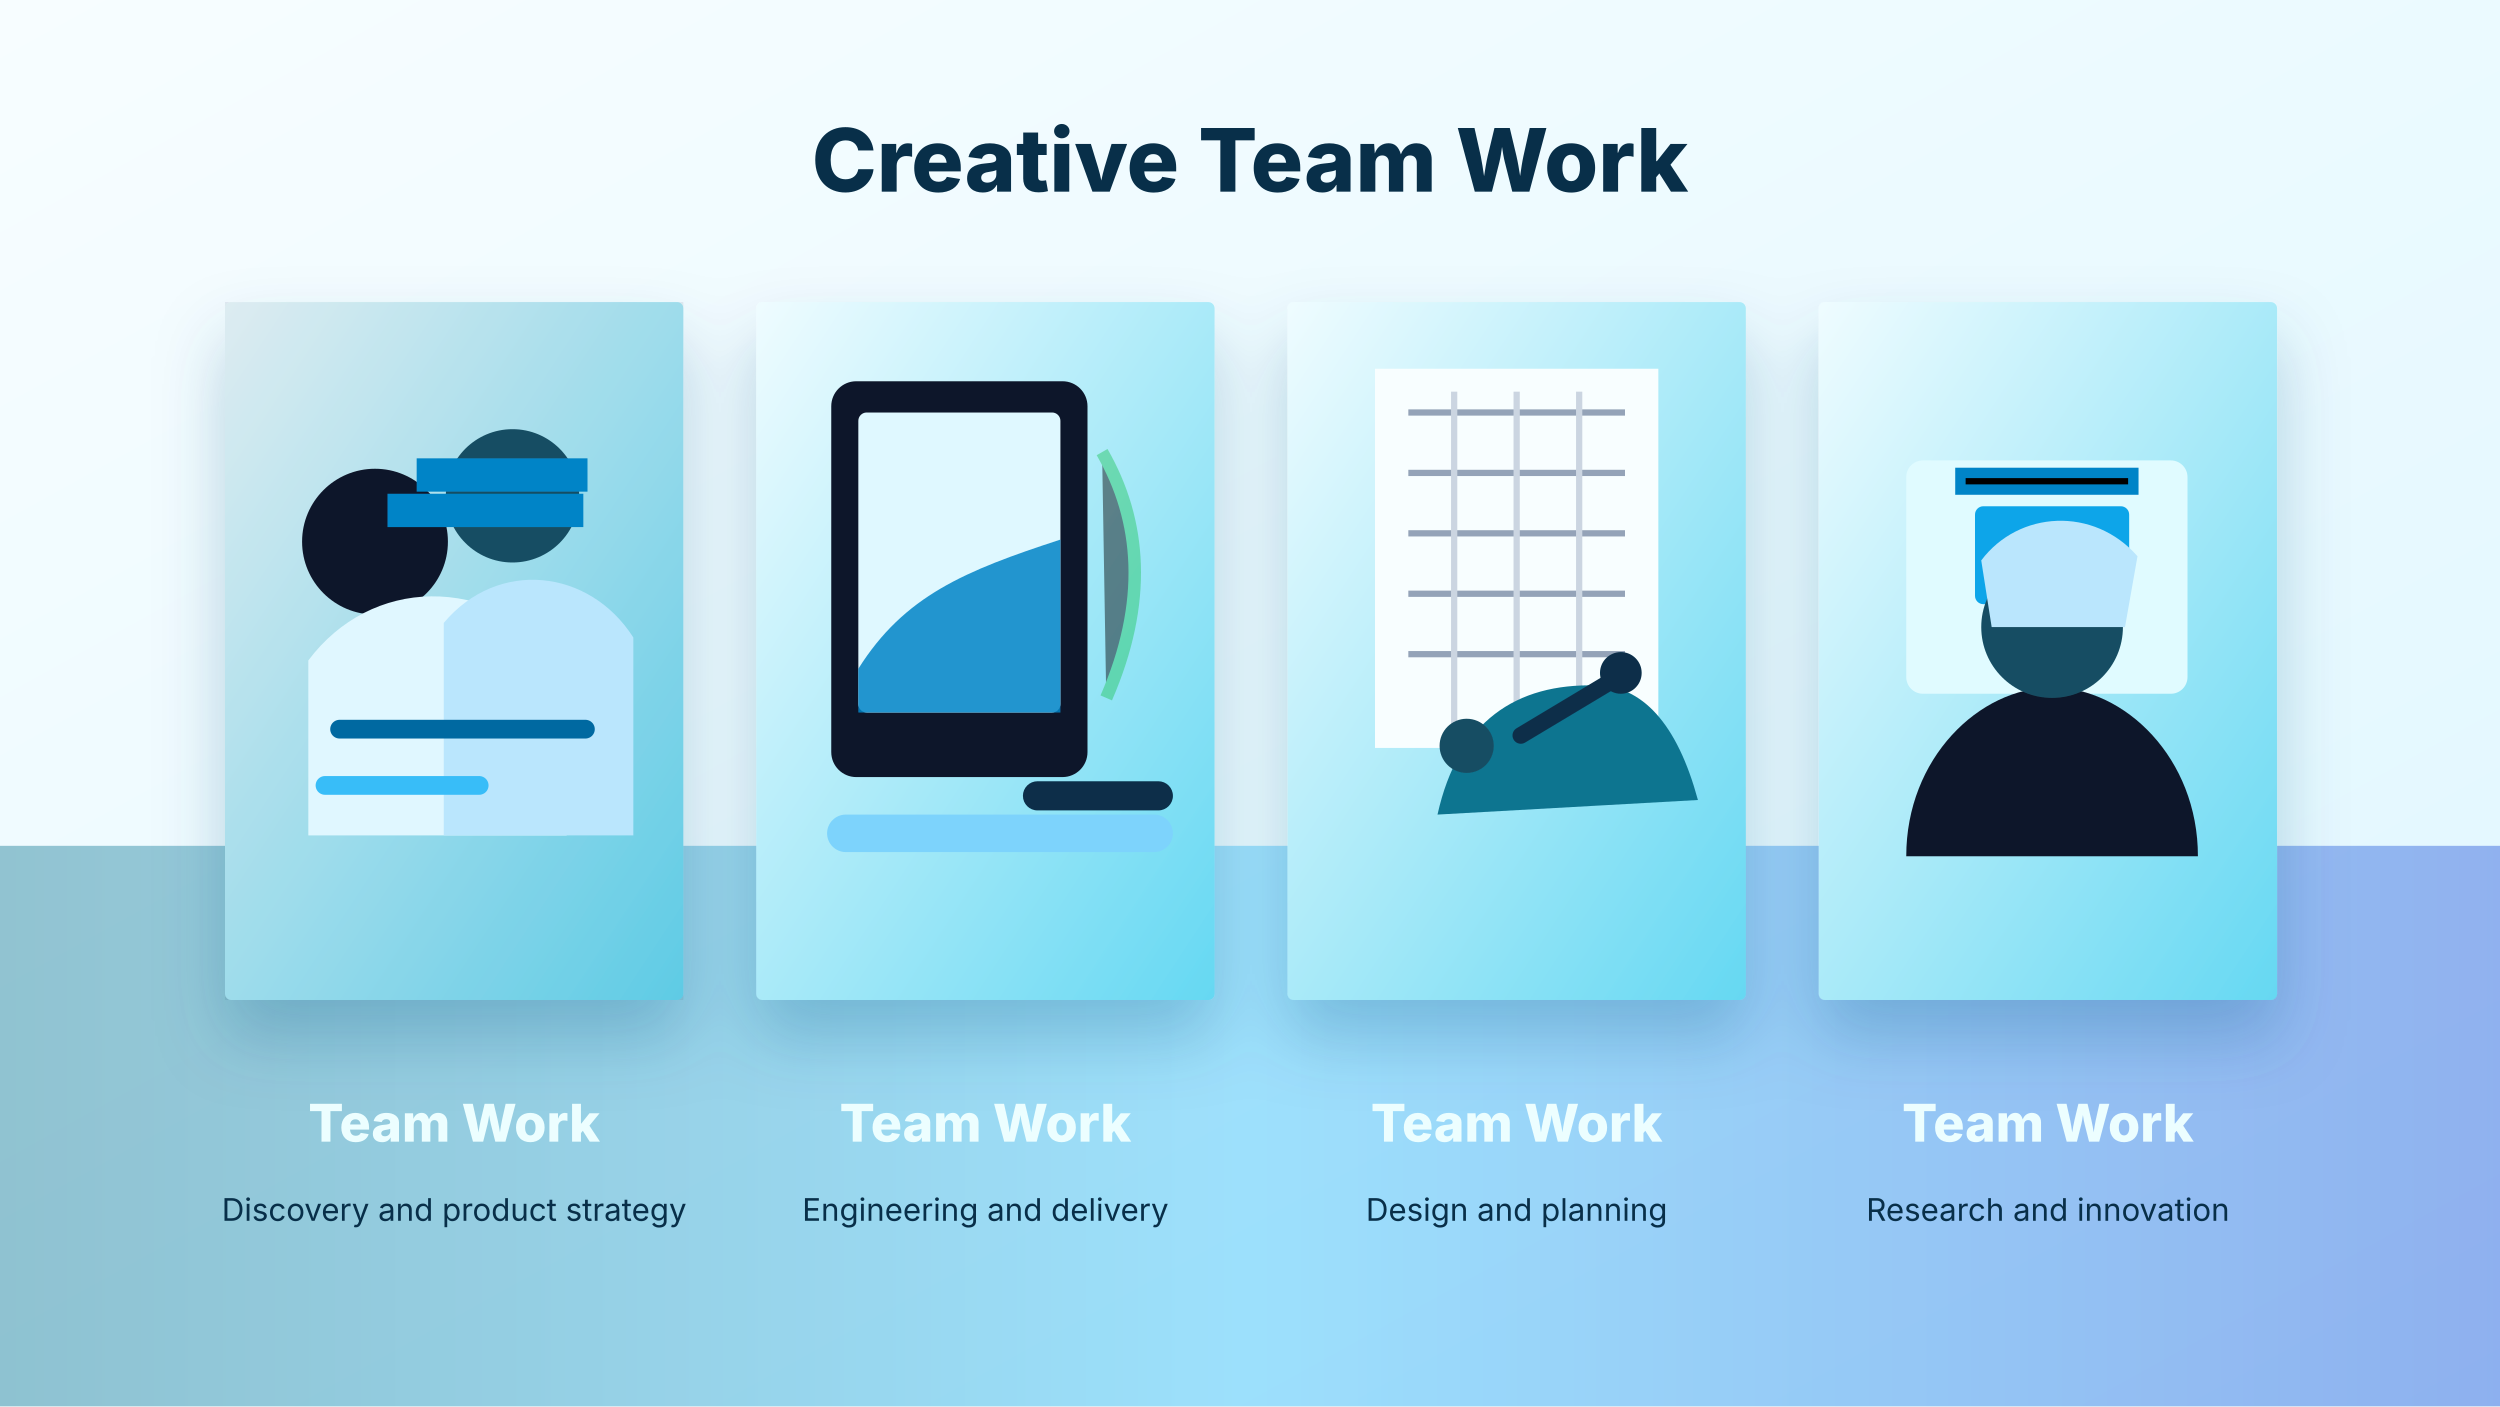
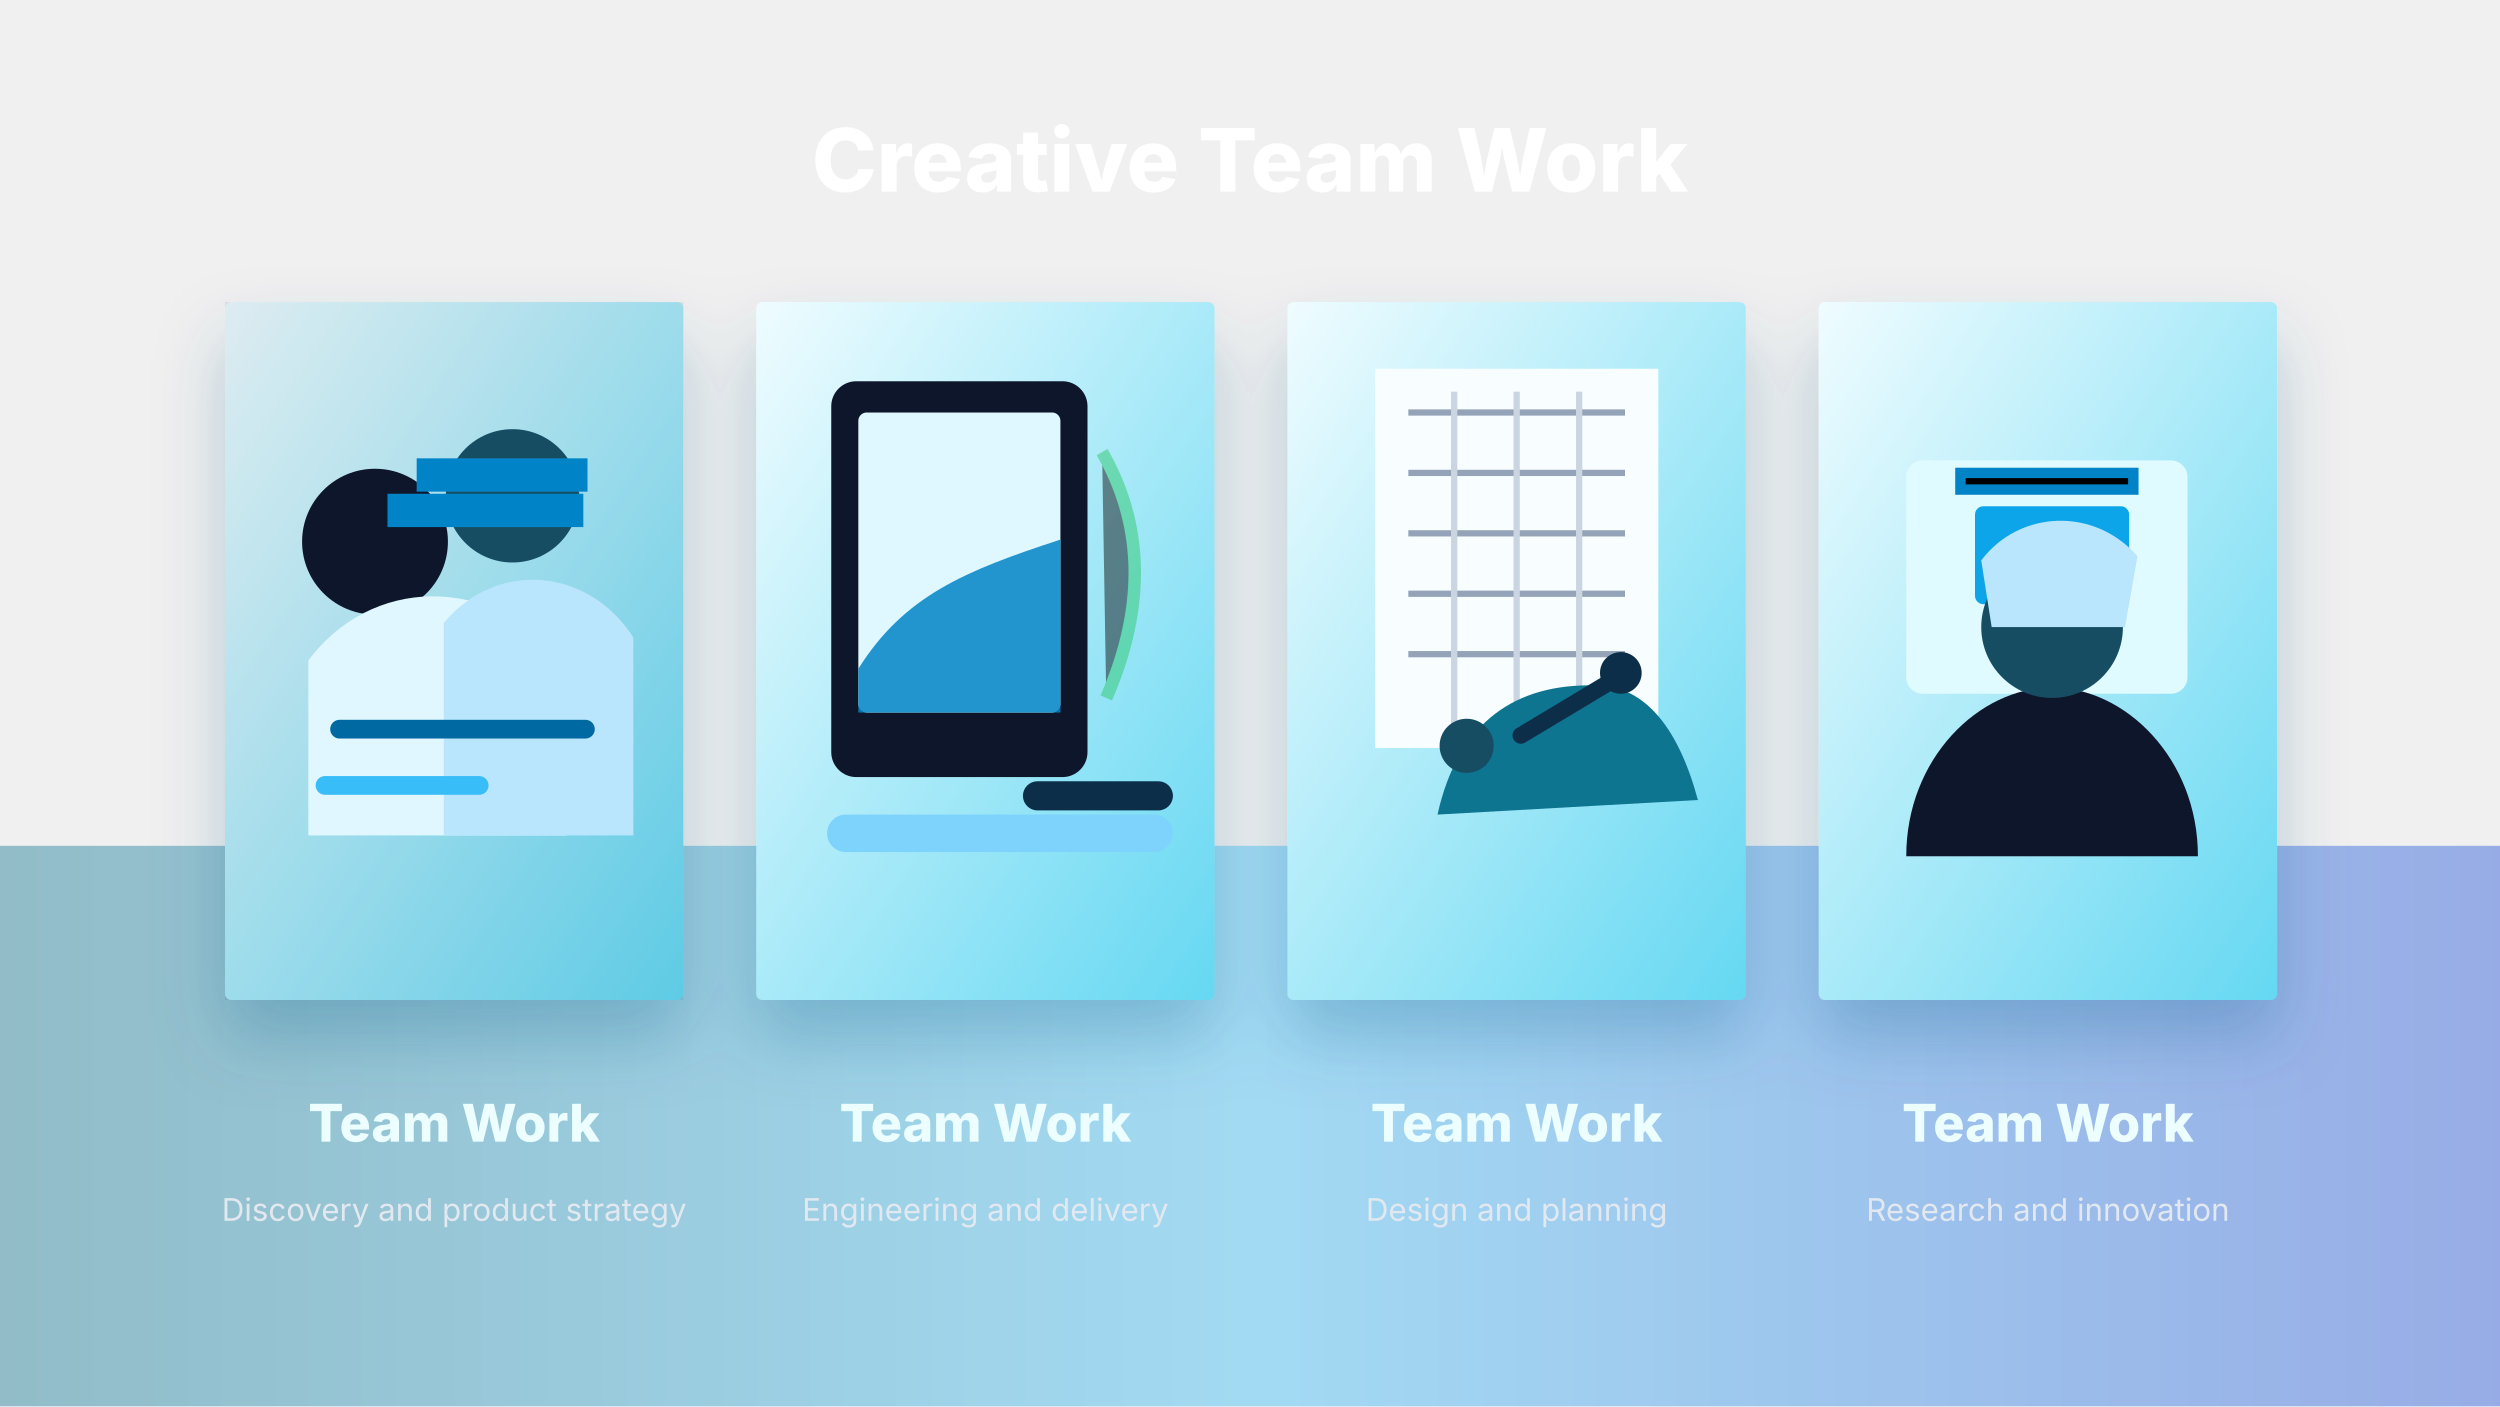
<svg xmlns="http://www.w3.org/2000/svg" viewBox="0 0 1200 675" role="img" aria-labelledby="title desc">
  <defs>
    <linearGradient id="bg" x1="0" x2="1" y1="0" y2="1">
      <stop offset="0" stop-color="#f7fdff" />
      <stop offset="1" stop-color="#dff7ff" />
    </linearGradient>
    <linearGradient id="band" x1="0" x2="1" y1="0" y2="0">
      <stop offset="0" stop-color="#0e7490" />
      <stop offset=".5" stop-color="#38bdf8" />
      <stop offset="1" stop-color="#1d4ed8" />
    </linearGradient>
    <linearGradient id="photo" x1="0" x2="1" y1="0" y2="1">
      <stop offset="0" stop-color="#effcff" />
      <stop offset="1" stop-color="#65d8f2" />
    </linearGradient>
    <filter id="shadow" x="-20%" y="-20%" width="140%" height="150%">
      <feDropShadow dx="0" dy="18" stdDeviation="16" flood-color="#075985" flood-opacity=".25" />
    </filter>
  </defs>
-   <rect width="1200" height="675" fill="url(#bg)" />
-   <text x="600" y="92" text-anchor="middle" font-family="Inter, Arial, sans-serif" font-size="42" font-weight="800" fill="#082f49">Creative Team Work</text>
+   <rect width="1200" height="675" fill="transparent" />
+   <text x="600" y="92" text-anchor="middle" font-family="Inter, Arial, sans-serif" font-size="42" font-weight="800" fill="#ffffff">Creative Team Work</text>
  <rect y="406" width="1200" height="269" fill="url(#band)" opacity=".42" />
  <g filter="url(#shadow)">
    <g transform="translate(108 145)">
      <rect width="220" height="335" rx="3" fill="url(#photo)" />
      <rect x="0" y="0" width="220" height="335" fill="#082f49" opacity=".08" />
      <circle cx="72" cy="115" r="35" fill="#0f172a" />
      <circle cx="138" cy="93" r="32" fill="#164e63" />
      <path d="M40 172c30-40 86-42 124 0v84H40z" fill="#e0f7ff" />
      <path d="M105 154c26-31 70-26 91 7v95h-91z" fill="#bae6fd" />
      <path d="M92 75h82v16H92zM78 92h94v16H78z" fill="#0284c7" />
      <path d="M55 205h118" stroke="#0369a1" stroke-width="9" stroke-linecap="round" />
      <path d="M48 232h74" stroke="#38bdf8" stroke-width="9" stroke-linecap="round" />
    </g>
    <g transform="translate(363 145)">
      <rect width="220" height="335" rx="3" fill="url(#photo)" />
      <rect x="36" y="38" width="123" height="190" rx="12" fill="#0f172a" />
      <rect x="49" y="53" width="97" height="144" rx="4" fill="#dff8ff" />
      <path d="M49 176c22-35 51-47 97-62v83H49z" fill="#0284c7" opacity=".85" />
      <rect x="128" y="230" width="72" height="14" rx="7" fill="#082f49" />
      <rect x="34" y="246" width="166" height="18" rx="9" fill="#7dd3fc" />
      <path d="M166 72c19 33 22 72 2 118" stroke="#22c55e" stroke-width="6" opacity=".45" />
    </g>
    <g transform="translate(618 145)">
      <rect width="220" height="335" rx="3" fill="url(#photo)" />
      <rect x="42" y="32" width="136" height="182" fill="#f8feff" />
      <path d="M58 53h104M58 82h104M58 111h104M58 140h104M58 169h104" stroke="#94a3b8" stroke-width="3" />
      <path d="M80 43v160M110 43v160M140 43v160" stroke="#cbd5e1" stroke-width="3" />
      <path d="M72 246c10-45 38-63 76-62 22 0 39 18 49 55" fill="#0e7490" />
      <path d="M112 208l45-27" stroke="#082f49" stroke-width="8" stroke-linecap="round" />
      <circle cx="160" cy="178" r="10" fill="#082f49" />
      <circle cx="86" cy="213" r="13" fill="#164e63" />
    </g>
    <g transform="translate(873 145)">
      <rect width="220" height="335" rx="3" fill="url(#photo)" />
      <rect x="42" y="76" width="135" height="112" rx="8" fill="#e0fbff" />
      <rect x="75" y="98" width="74" height="47" rx="4" fill="#0ea5e9" />
      <path d="M112 185c35 0 70 34 70 81H42c0-47 35-81 70-81z" fill="#0f172a" />
      <circle cx="112" cy="156" r="34" fill="#164e63" />
      <path d="M78 124c18-24 54-26 75-2l-6 34H83z" fill="#bae6fd" />
      <path d="M68 82h83v8H68z" stroke="#0284c7" stroke-width="5" />
    </g>
  </g>
  <g font-family="Inter, Arial, sans-serif" text-anchor="middle">
    <g transform="translate(218 548)">
      <text font-size="25" font-weight="800" fill="#ecfeff">Team Work</text>
-       <text y="38" font-size="15" fill="#082f49">Discovery and product strategy</text>
+       <text y="38" font-size="15" fill="#e2e8f0">Discovery and product strategy</text>
    </g>
    <g transform="translate(473 548)">
      <text font-size="25" font-weight="800" fill="#ecfeff">Team Work</text>
-       <text y="38" font-size="15" fill="#082f49">Engineering and delivery</text>
+       <text y="38" font-size="15" fill="#e2e8f0">Engineering and delivery</text>
    </g>
    <g transform="translate(728 548)">
      <text font-size="25" font-weight="800" fill="#ecfeff">Team Work</text>
-       <text y="38" font-size="15" fill="#082f49">Design and planning</text>
+       <text y="38" font-size="15" fill="#e2e8f0">Design and planning</text>
    </g>
    <g transform="translate(983 548)">
      <text font-size="25" font-weight="800" fill="#ecfeff">Team Work</text>
-       <text y="38" font-size="15" fill="#082f49">Research and innovation</text>
+       <text y="38" font-size="15" fill="#e2e8f0">Research and innovation</text>
    </g>
  </g>
</svg>
